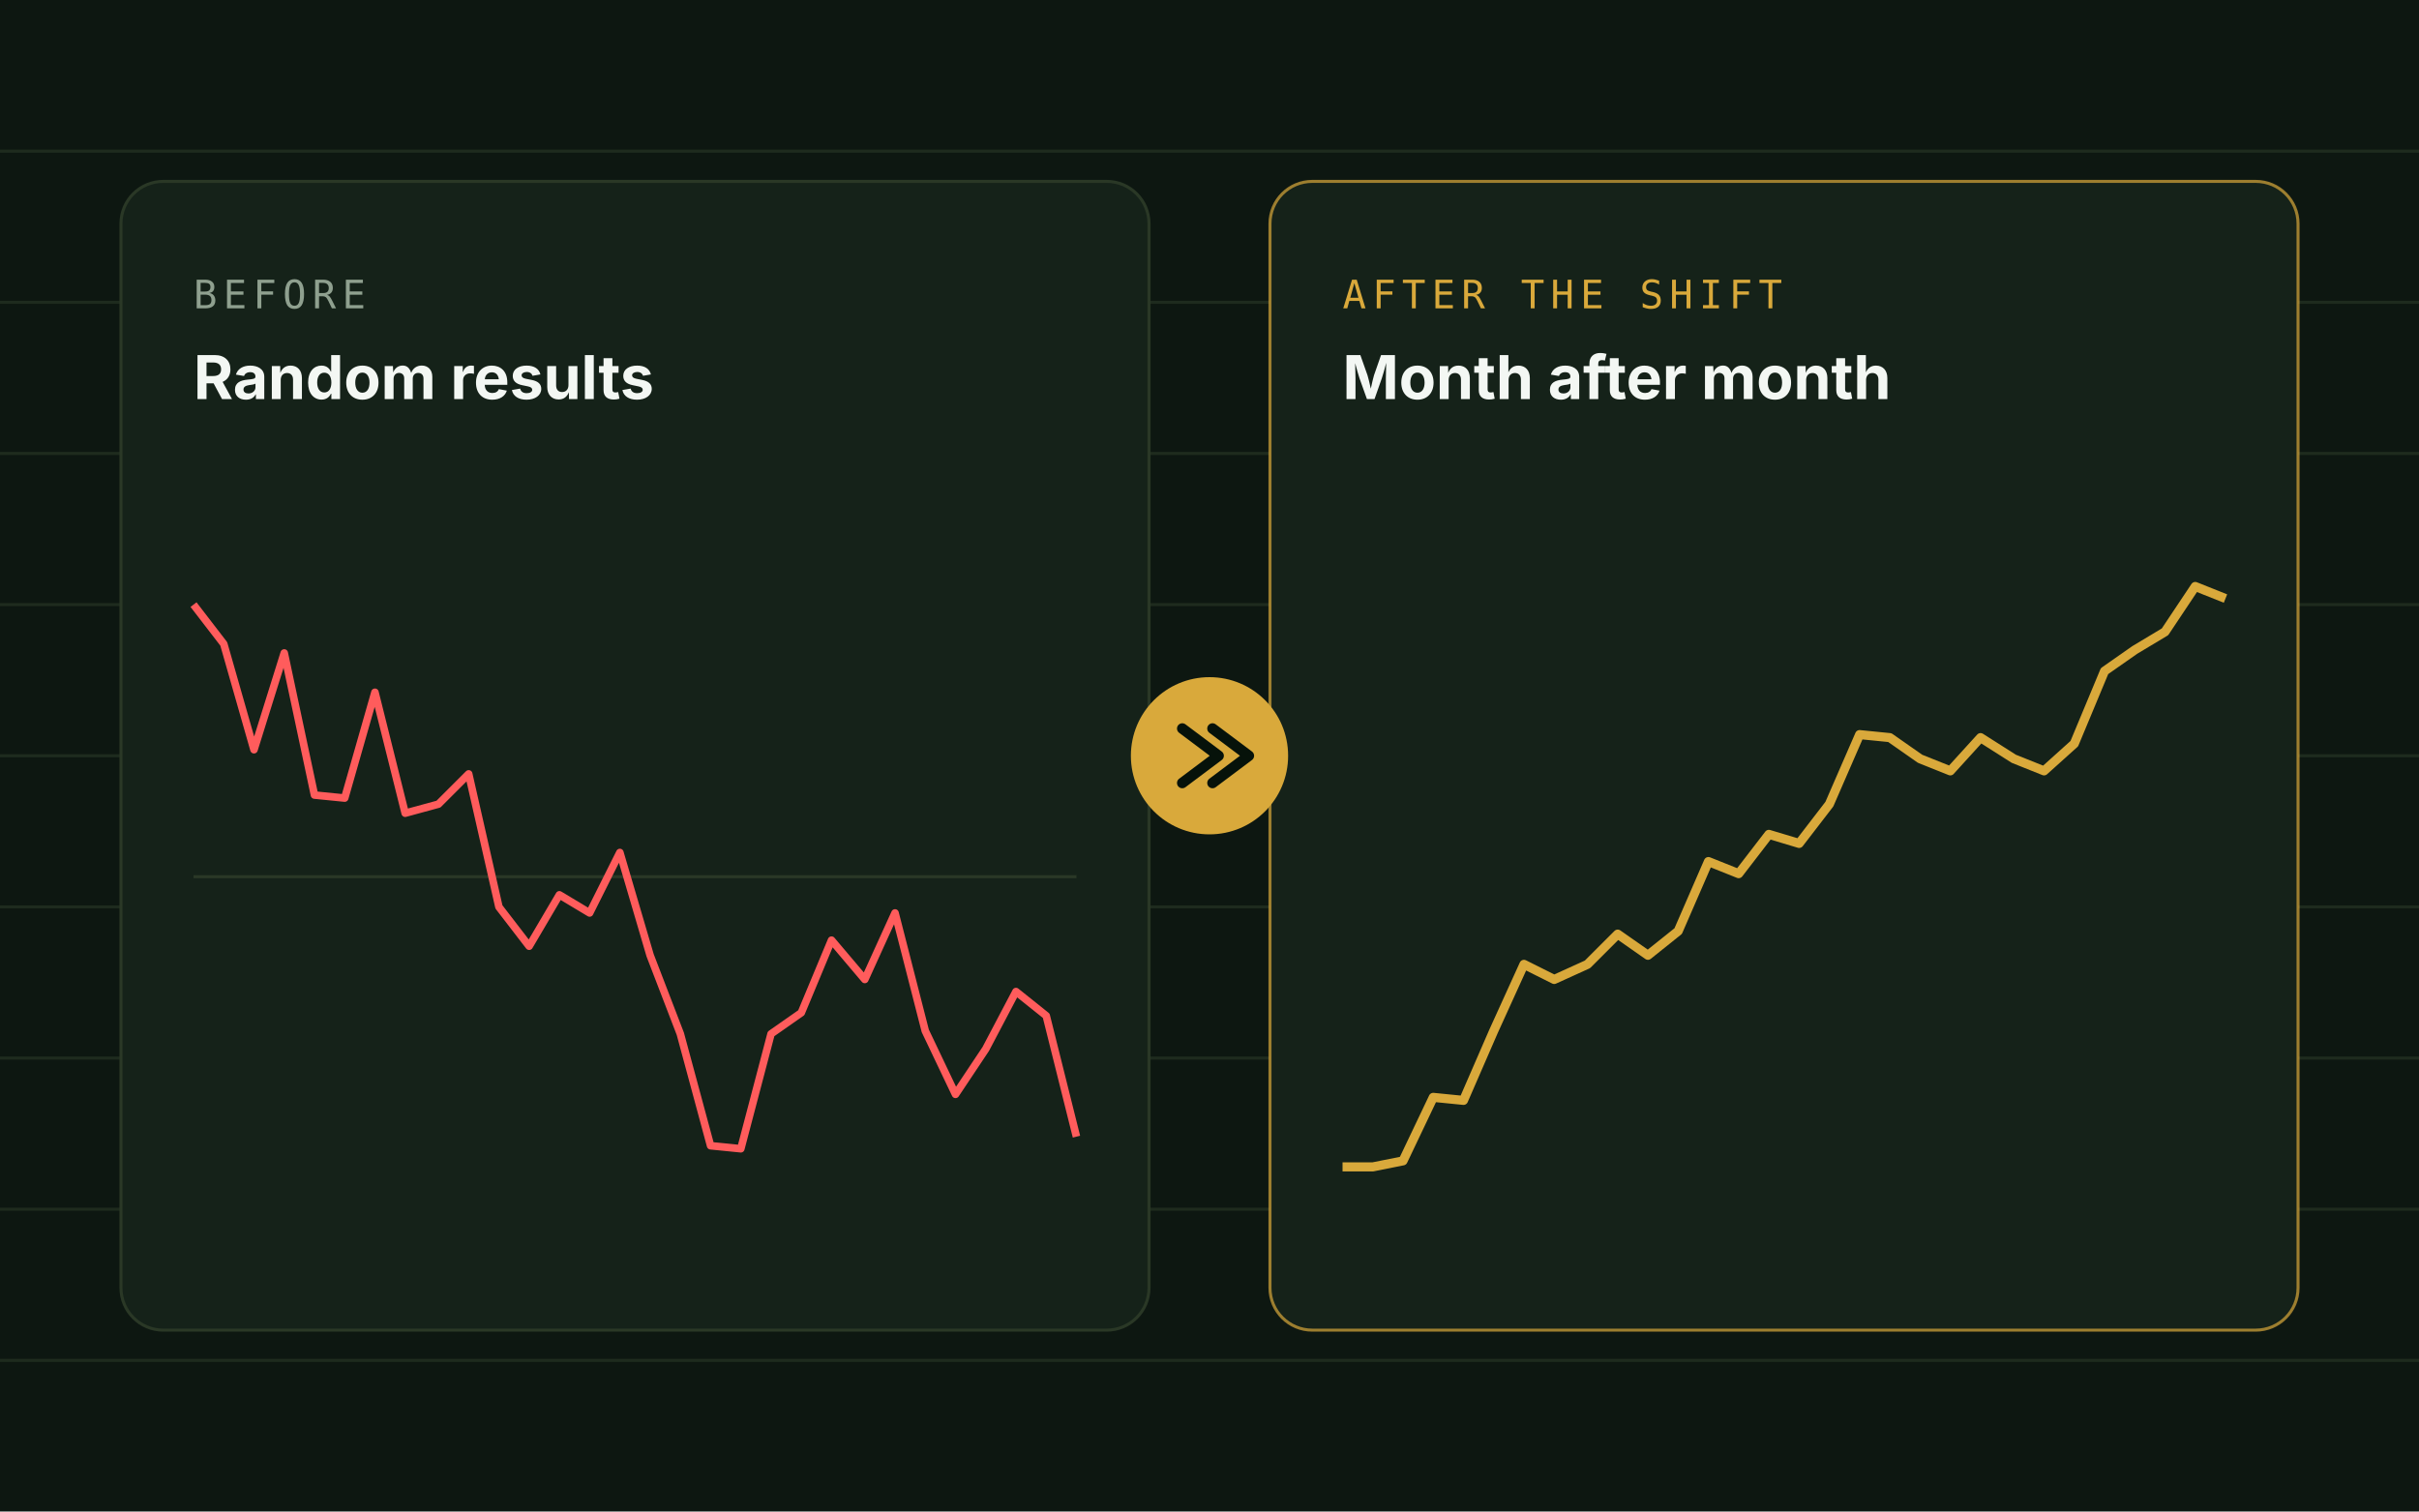
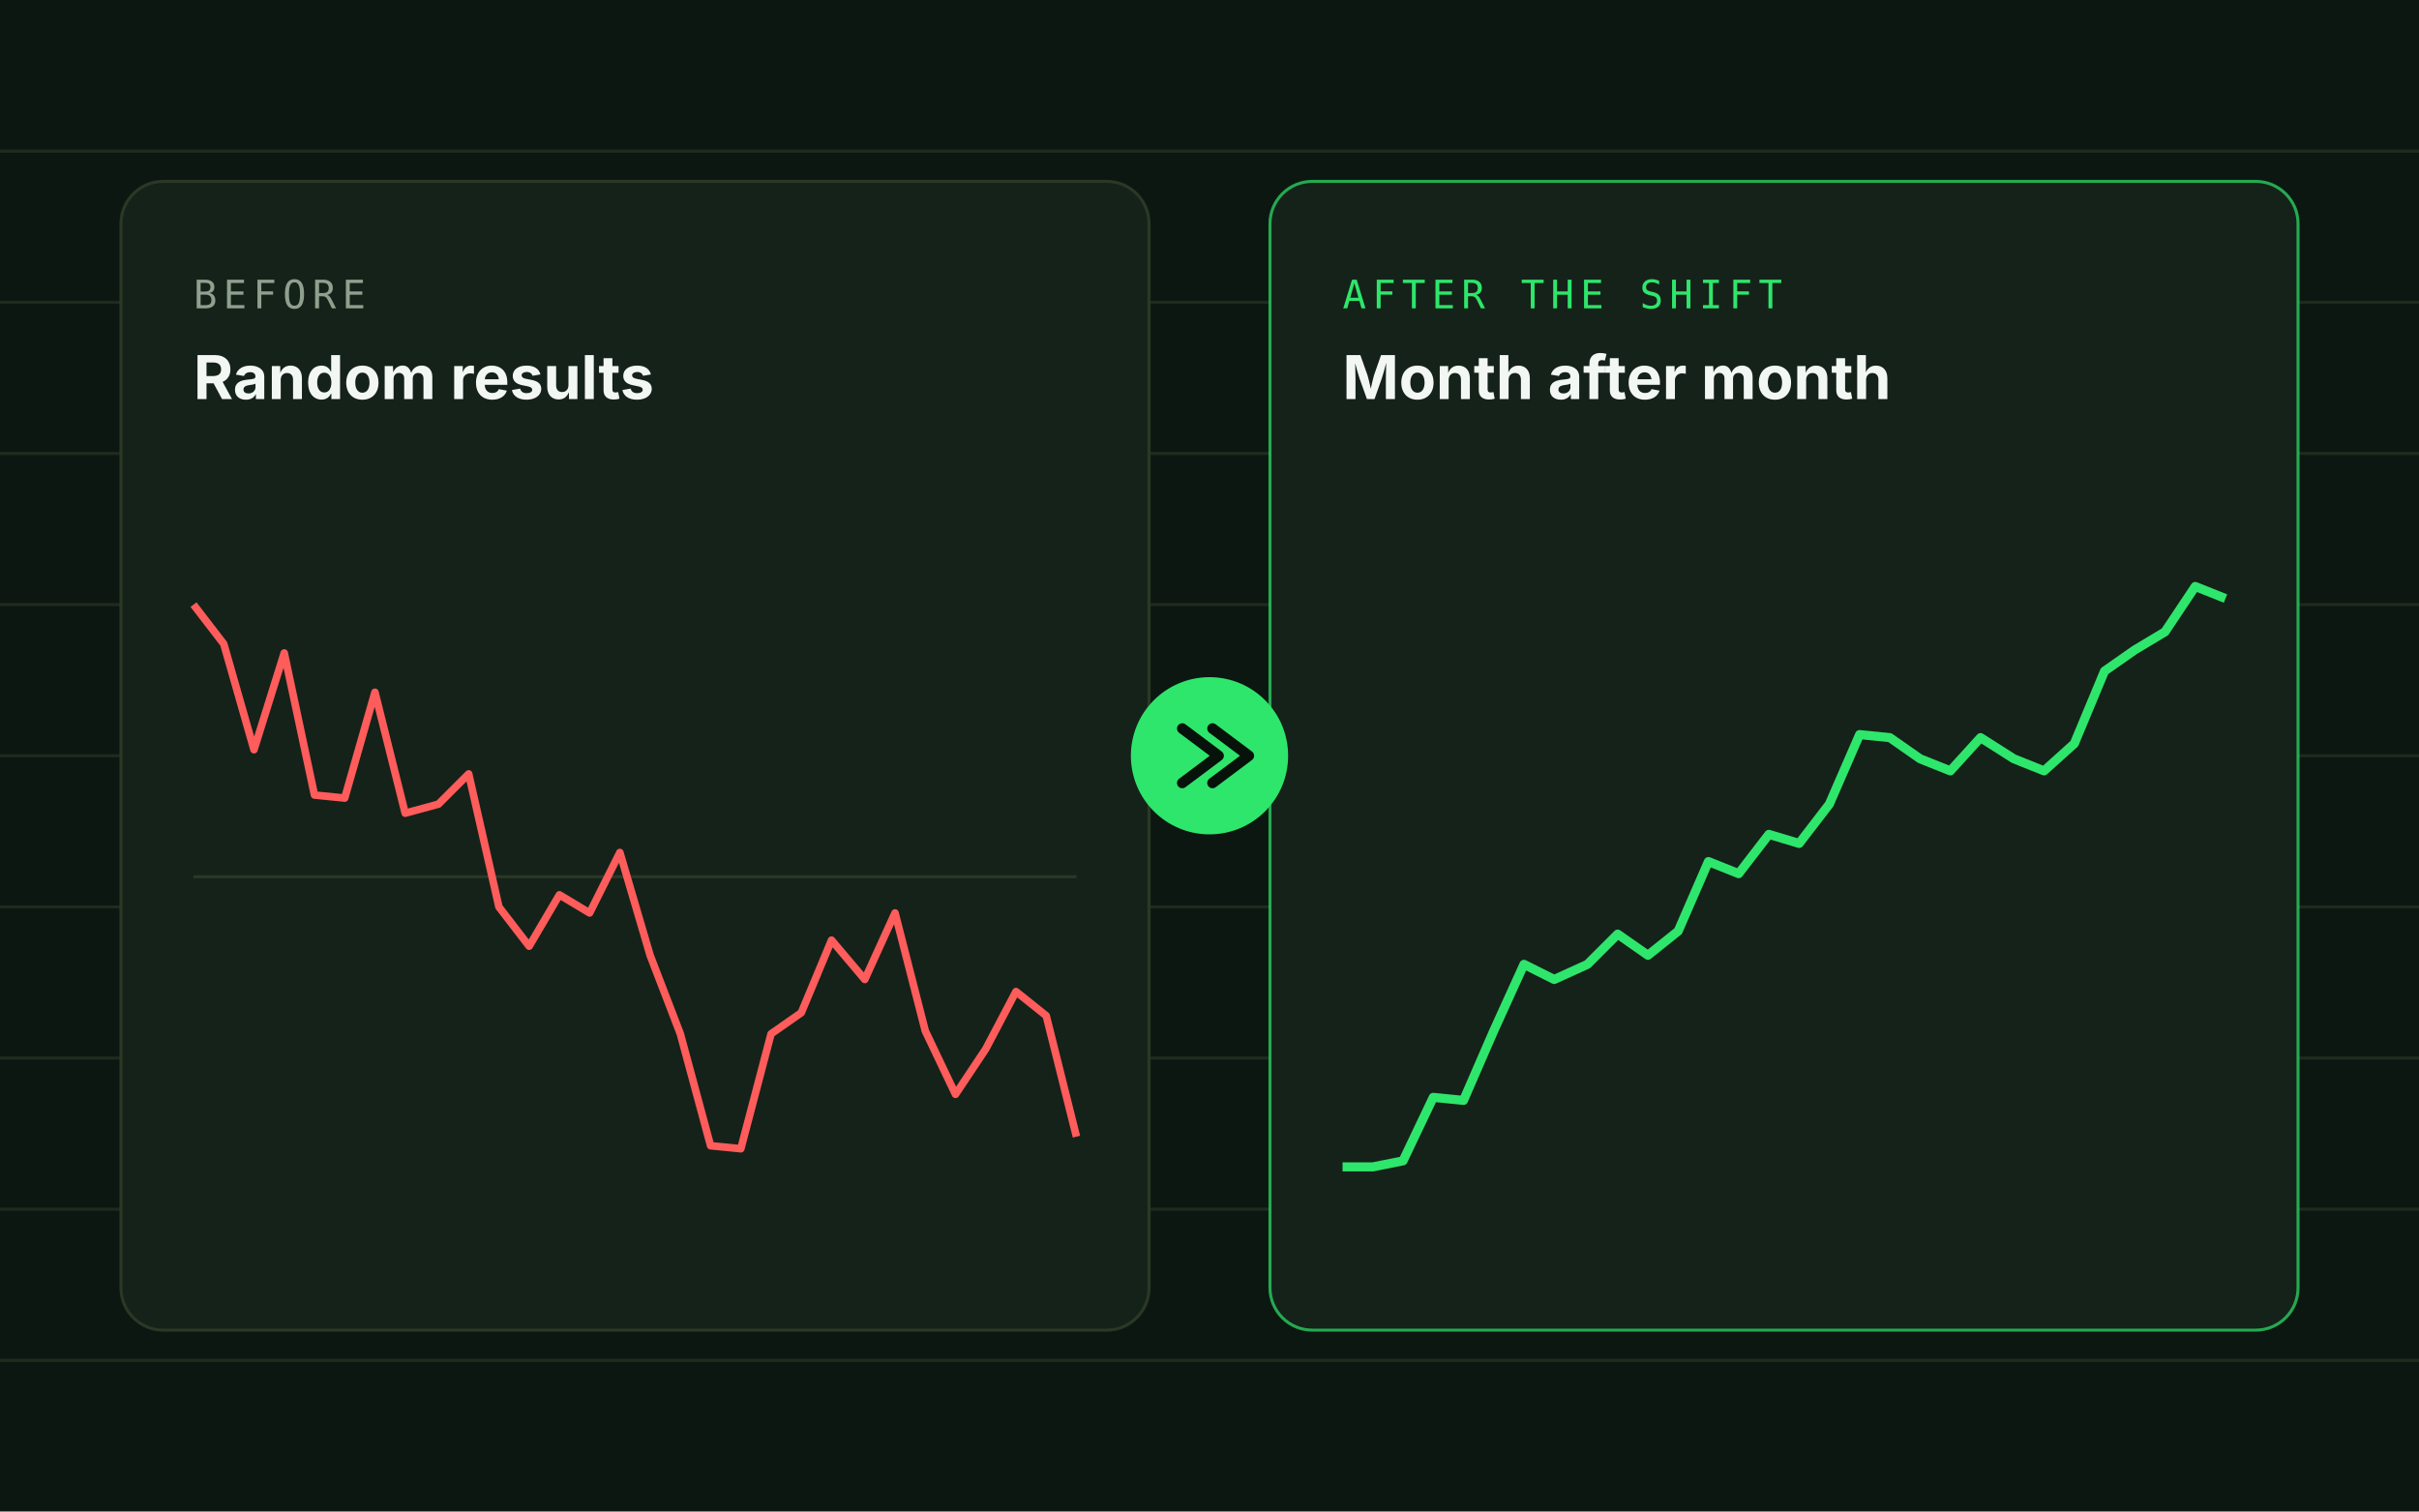
<svg xmlns="http://www.w3.org/2000/svg" viewBox="0 0 800 500">
  <rect width="800" height="500" fill="#0d1711" />
  <g stroke="#2a3826" stroke-width="1" opacity="0.6">
    <line x1="0" y1="50" x2="800" y2="50" />
    <line x1="0" y1="100" x2="800" y2="100" />
    <line x1="0" y1="150" x2="800" y2="150" />
    <line x1="0" y1="200" x2="800" y2="200" />
    <line x1="0" y1="250" x2="800" y2="250" />
    <line x1="0" y1="300" x2="800" y2="300" />
    <line x1="0" y1="350" x2="800" y2="350" />
    <line x1="0" y1="400" x2="800" y2="400" />
    <line x1="0" y1="450" x2="800" y2="450" />
  </g>
  <g transform="translate(40 60)">
    <rect width="340" height="380" rx="14" fill="#152219" stroke="#2a3826" />
    <text x="24" y="42" fill="#8fa08f" font-family="'JetBrains Mono', Menlo, monospace" font-size="13" letter-spacing="2">BEFORE</text>
    <text x="24" y="72" fill="#f3f7f3" font-family="Inter, -apple-system, Helvetica, Arial, sans-serif" font-size="20" font-weight="700">Random results</text>
    <line x1="24" y1="230" x2="316" y2="230" stroke="#2a3826" />
    <polyline points="24,140 34,153 44,188 54,156 64,203 74,204 84,169 94,209 105,206 115,196 125,240 135,253 145,236 155,242 165,222 175,256 185,282 195,319 205,320 215,282 225,275 235,251 246,264 256,242 266,281 276,302 286,287 296,268 306,276 316,316" fill="none" stroke="#ff5c5c" stroke-width="2.5" stroke-linejoin="round" />
  </g>
  <g transform="translate(420 60)">
-     <rect width="340" height="380" rx="14" fill="#152219" stroke="#d9a93b" stroke-opacity="0.7" />
-     <text x="24" y="42" fill="#d9a93b" font-family="'JetBrains Mono', Menlo, monospace" font-size="13" letter-spacing="2">AFTER THE SHIFT</text>
+     <rect width="340" height="380" rx="14" fill="#152219" stroke="#2ee66b" stroke-opacity="0.7" />
+     <text x="24" y="42" fill="#2ee66b" font-family="'JetBrains Mono', Menlo, monospace" font-size="13" letter-spacing="2">AFTER THE SHIFT</text>
    <text x="24" y="72" fill="#f3f7f3" font-family="Inter, -apple-system, Helvetica, Arial, sans-serif" font-size="20" font-weight="700">Month after month</text>
-     <polyline points="24,326 34,326 44,324 54,303 64,304 74,281 84,259 94,264 105,259 115,249 125,256 135,248 145,225 155,229 165,216 175,219 185,206 195,183 205,184 215,191 225,195 235,184 246,191 256,195 266,186 276,162 286,155 296,149 306,134 316,138" fill="none" stroke="#d9a93b" stroke-width="3" stroke-linejoin="round" />
+     <polyline points="24,326 34,326 44,324 54,303 64,304 74,281 84,259 94,264 105,259 115,249 125,256 135,248 145,225 155,229 165,216 175,219 185,206 195,183 205,184 215,191 225,195 235,184 246,191 256,195 266,186 276,162 286,155 296,149 306,134 316,138" fill="none" stroke="#2ee66b" stroke-width="3" stroke-linejoin="round" />
  </g>
  <g transform="translate(400 250)">
-     <circle r="26" fill="#d9a93b" />
+     <circle r="26" fill="#2ee66b" />
    <path d="M-9 -9 L3 0 L-9 9 M1 -9 L13 0 L1 9" fill="none" stroke="#06120a" stroke-width="3.5" stroke-linecap="round" stroke-linejoin="round" />
  </g>
</svg>
